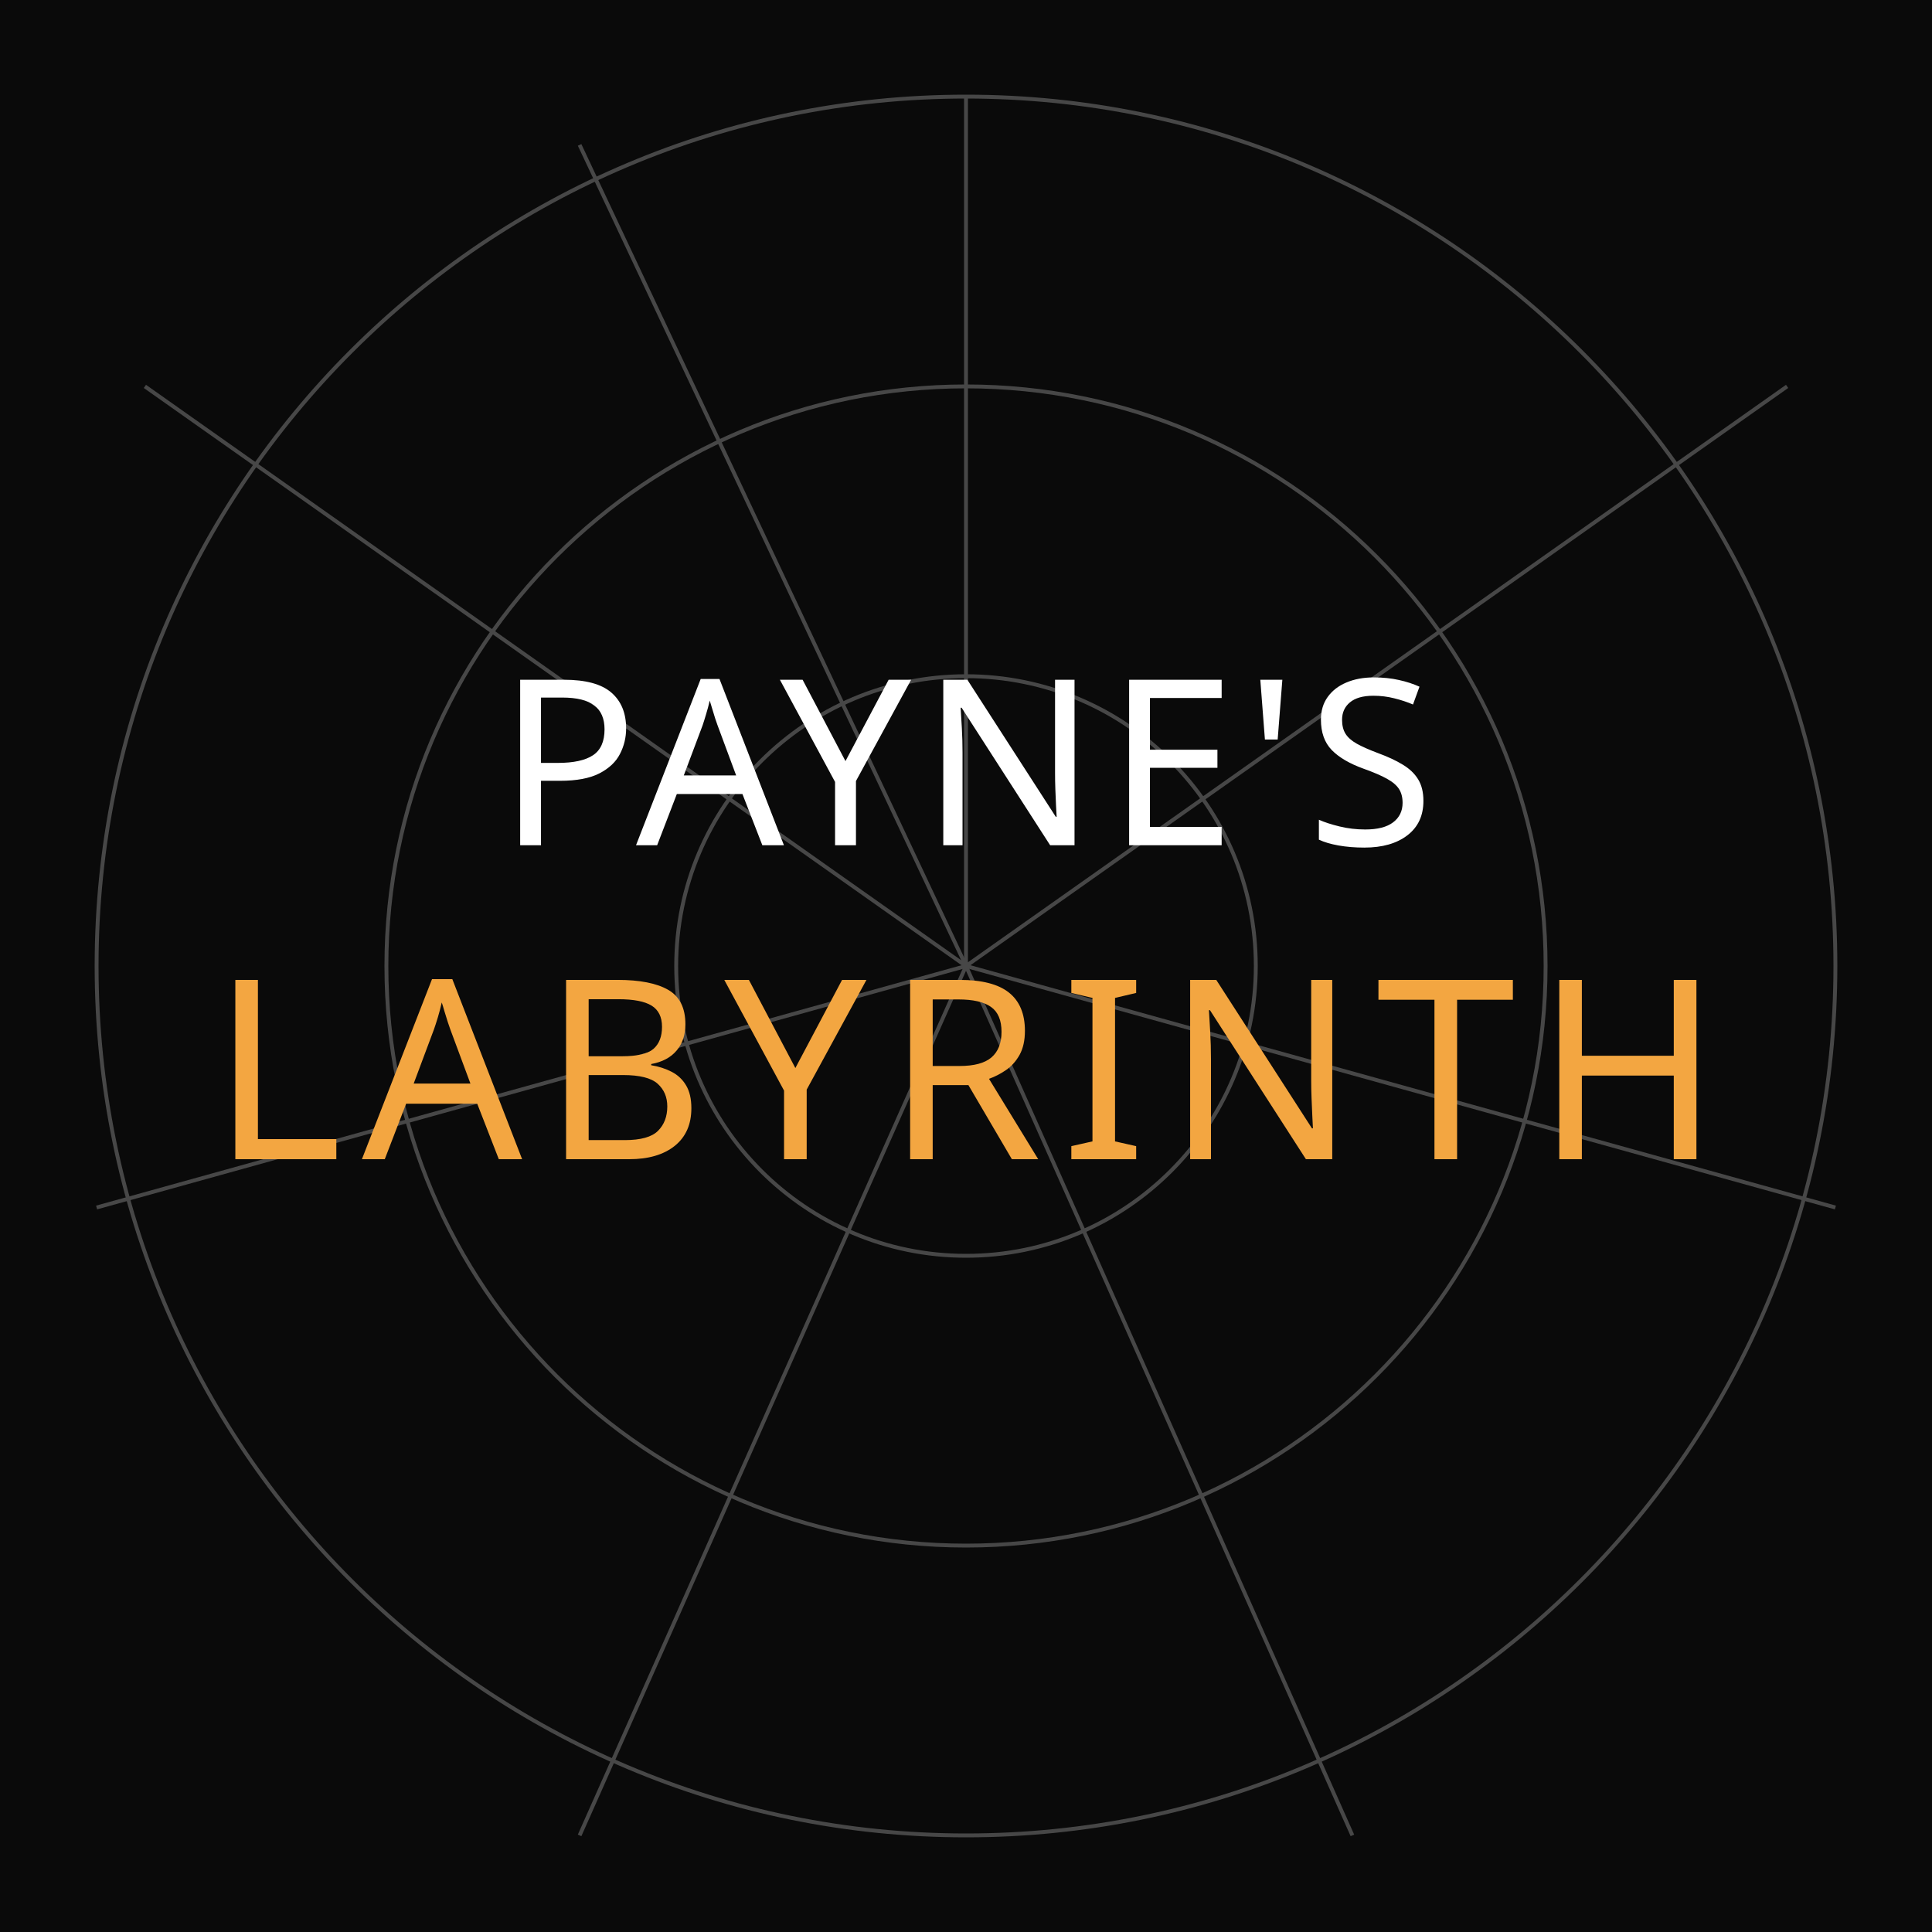
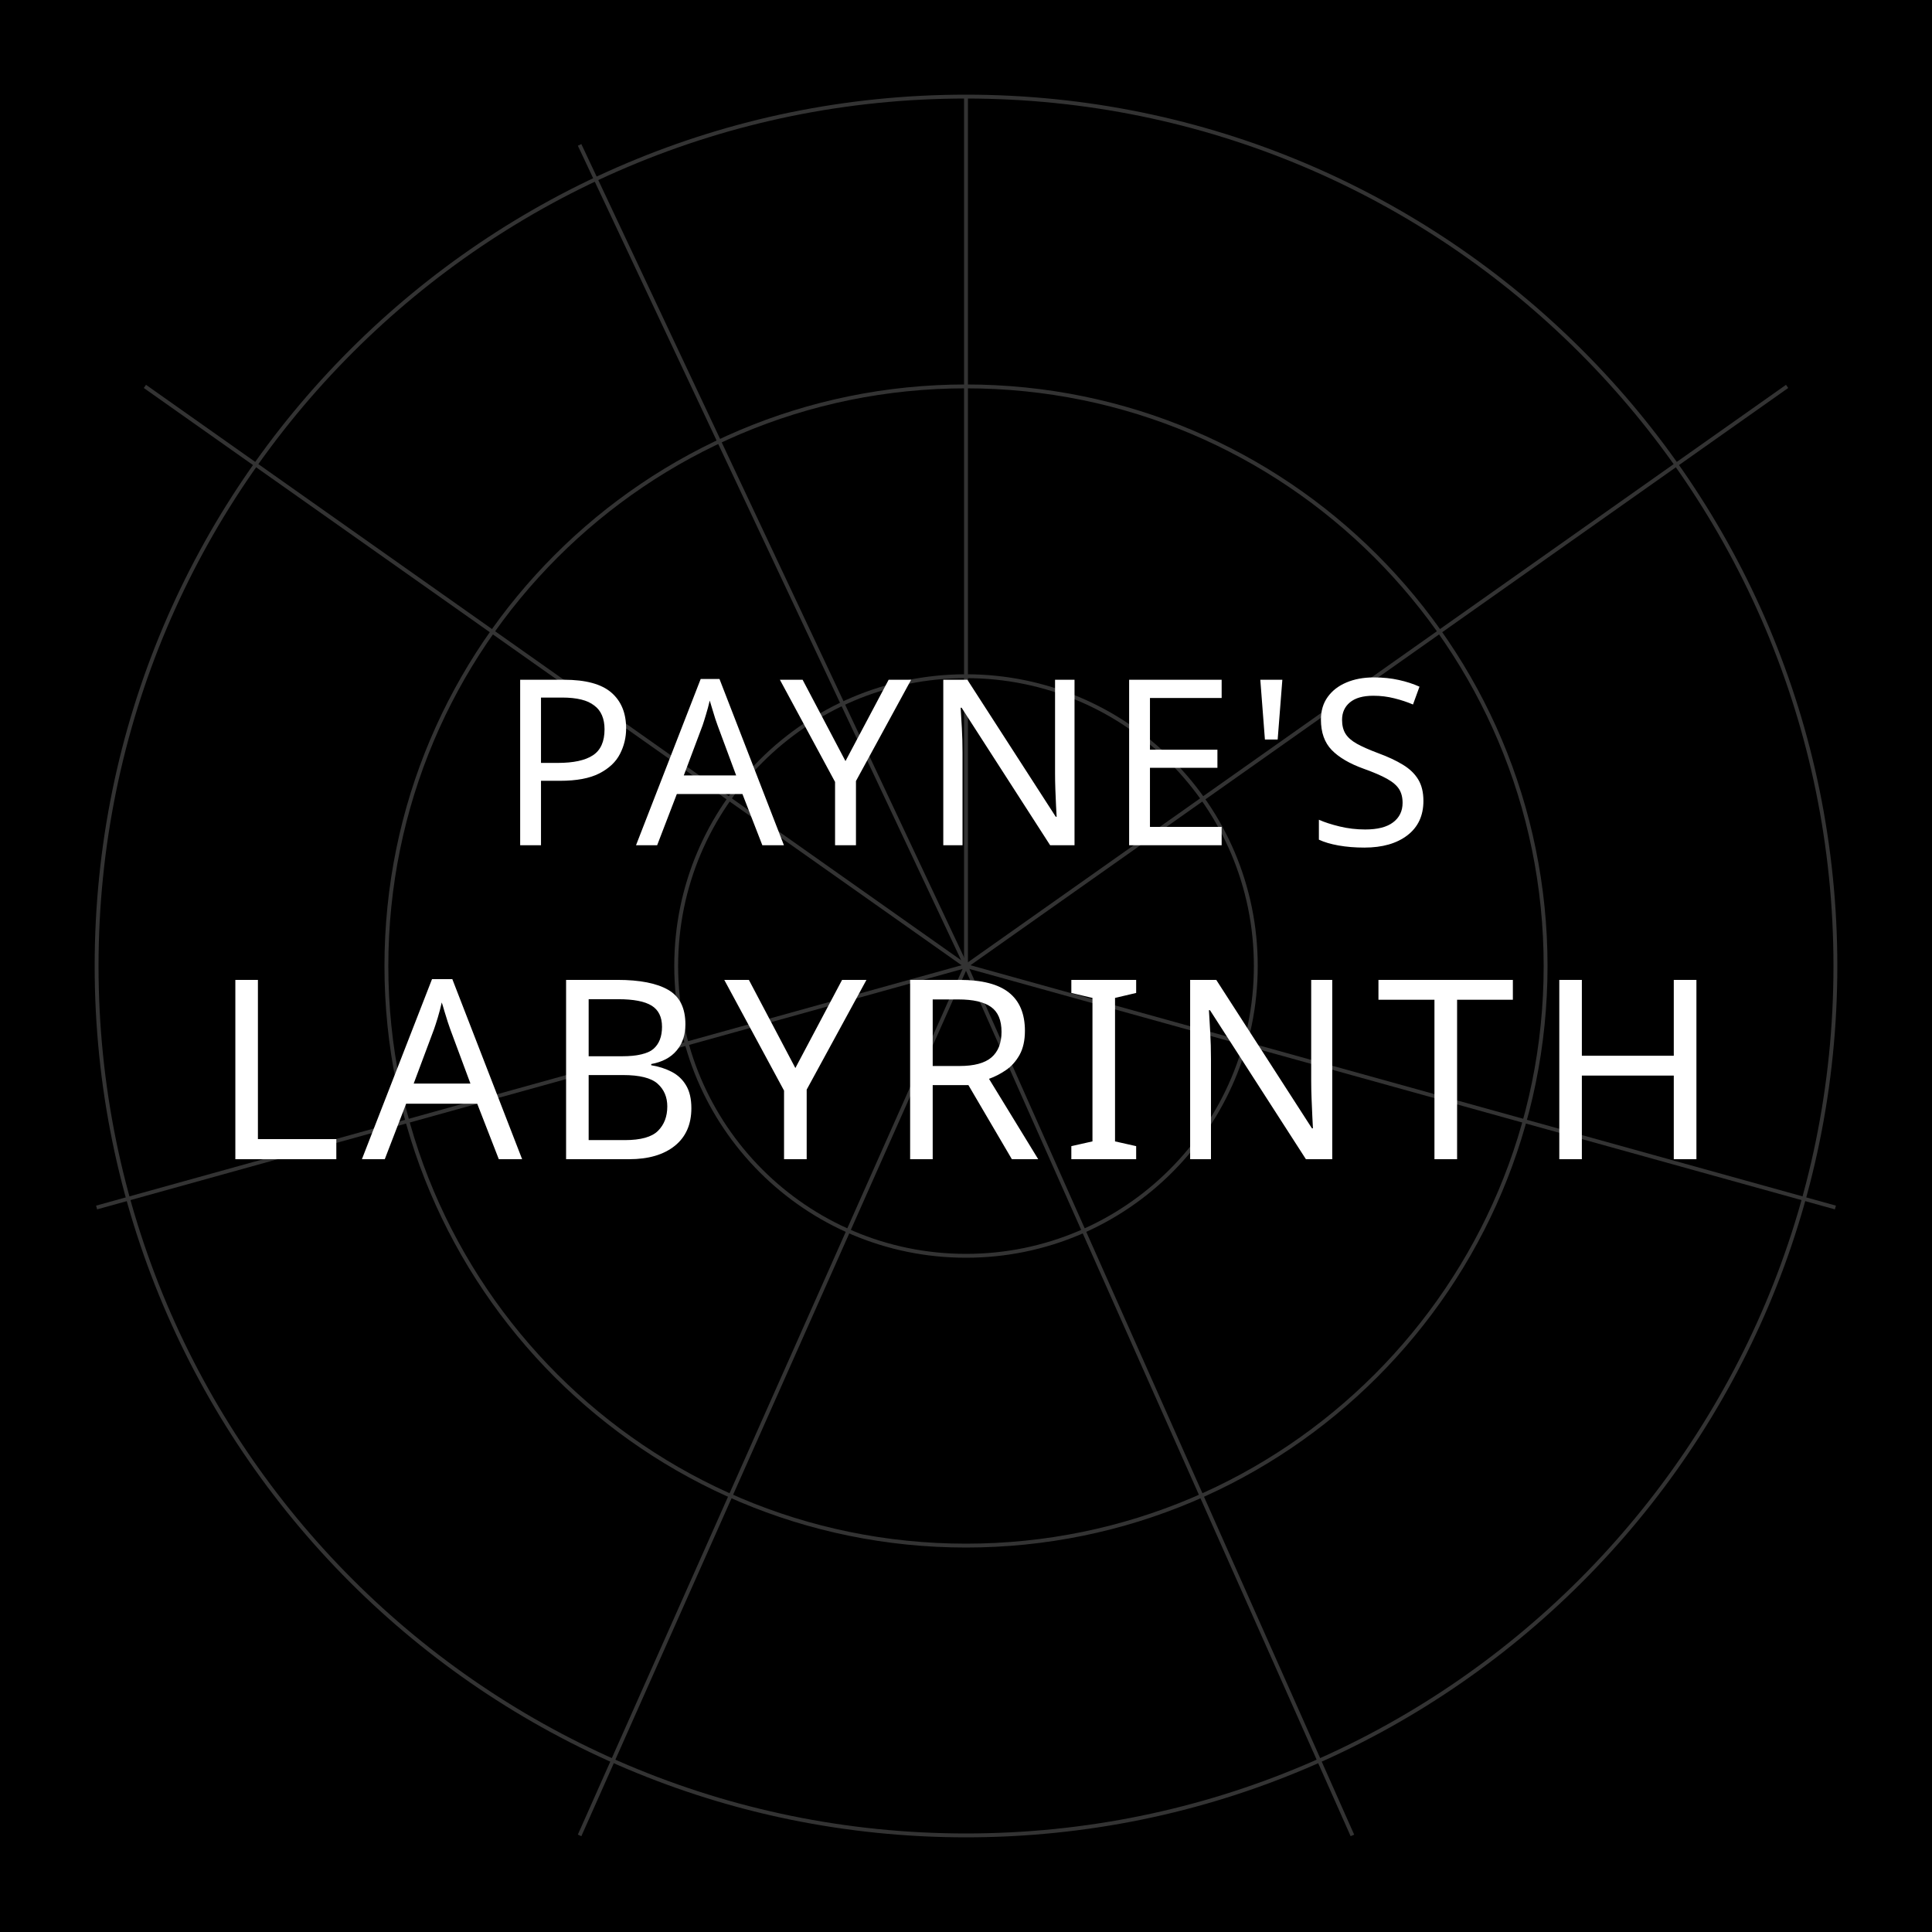
<svg xmlns="http://www.w3.org/2000/svg" viewBox="0 0 400 400" fill="none">
-   <rect width="400" height="400" fill="#0a0a0a" />
-   <g stroke="#ffffff" stroke-width="0.8" opacity="0.25">
+   <rect width="400" height="400" fill="#000000" />
+   <g stroke="#ffffff" stroke-width="0.8" opacity="0.2">
    <line x1="200" y1="200" x2="200" y2="20" />
    <line x1="200" y1="200" x2="370" y2="80" />
    <line x1="200" y1="200" x2="380" y2="250" />
    <line x1="200" y1="200" x2="280" y2="380" />
    <line x1="200" y1="200" x2="120" y2="380" />
    <line x1="200" y1="200" x2="20" y2="250" />
    <line x1="200" y1="200" x2="30" y2="80" />
    <line x1="200" y1="200" x2="120" y2="30" />
    <ellipse cx="200" cy="200" rx="60" ry="60" fill="none" />
    <ellipse cx="200" cy="200" rx="120" ry="120" fill="none" />
    <ellipse cx="200" cy="200" rx="180" ry="180" fill="none" />
  </g>
  <text x="200" y="175" text-anchor="middle" font-family="Bebas Neue, Impact, sans-serif" font-size="48" fill="#ffffff" letter-spacing="2">PAYNE'S</text>
-   <text x="200" y="240" text-anchor="middle" font-family="Bebas Neue, Impact, sans-serif" font-size="52" fill="#f3a641" letter-spacing="4">LABYRINTH</text>
+   <text x="200" y="240" text-anchor="middle" font-family="Bebas Neue, Impact, sans-serif" font-size="52" fill="#ffffff" letter-spacing="4">LABYRINTH</text>
</svg>
